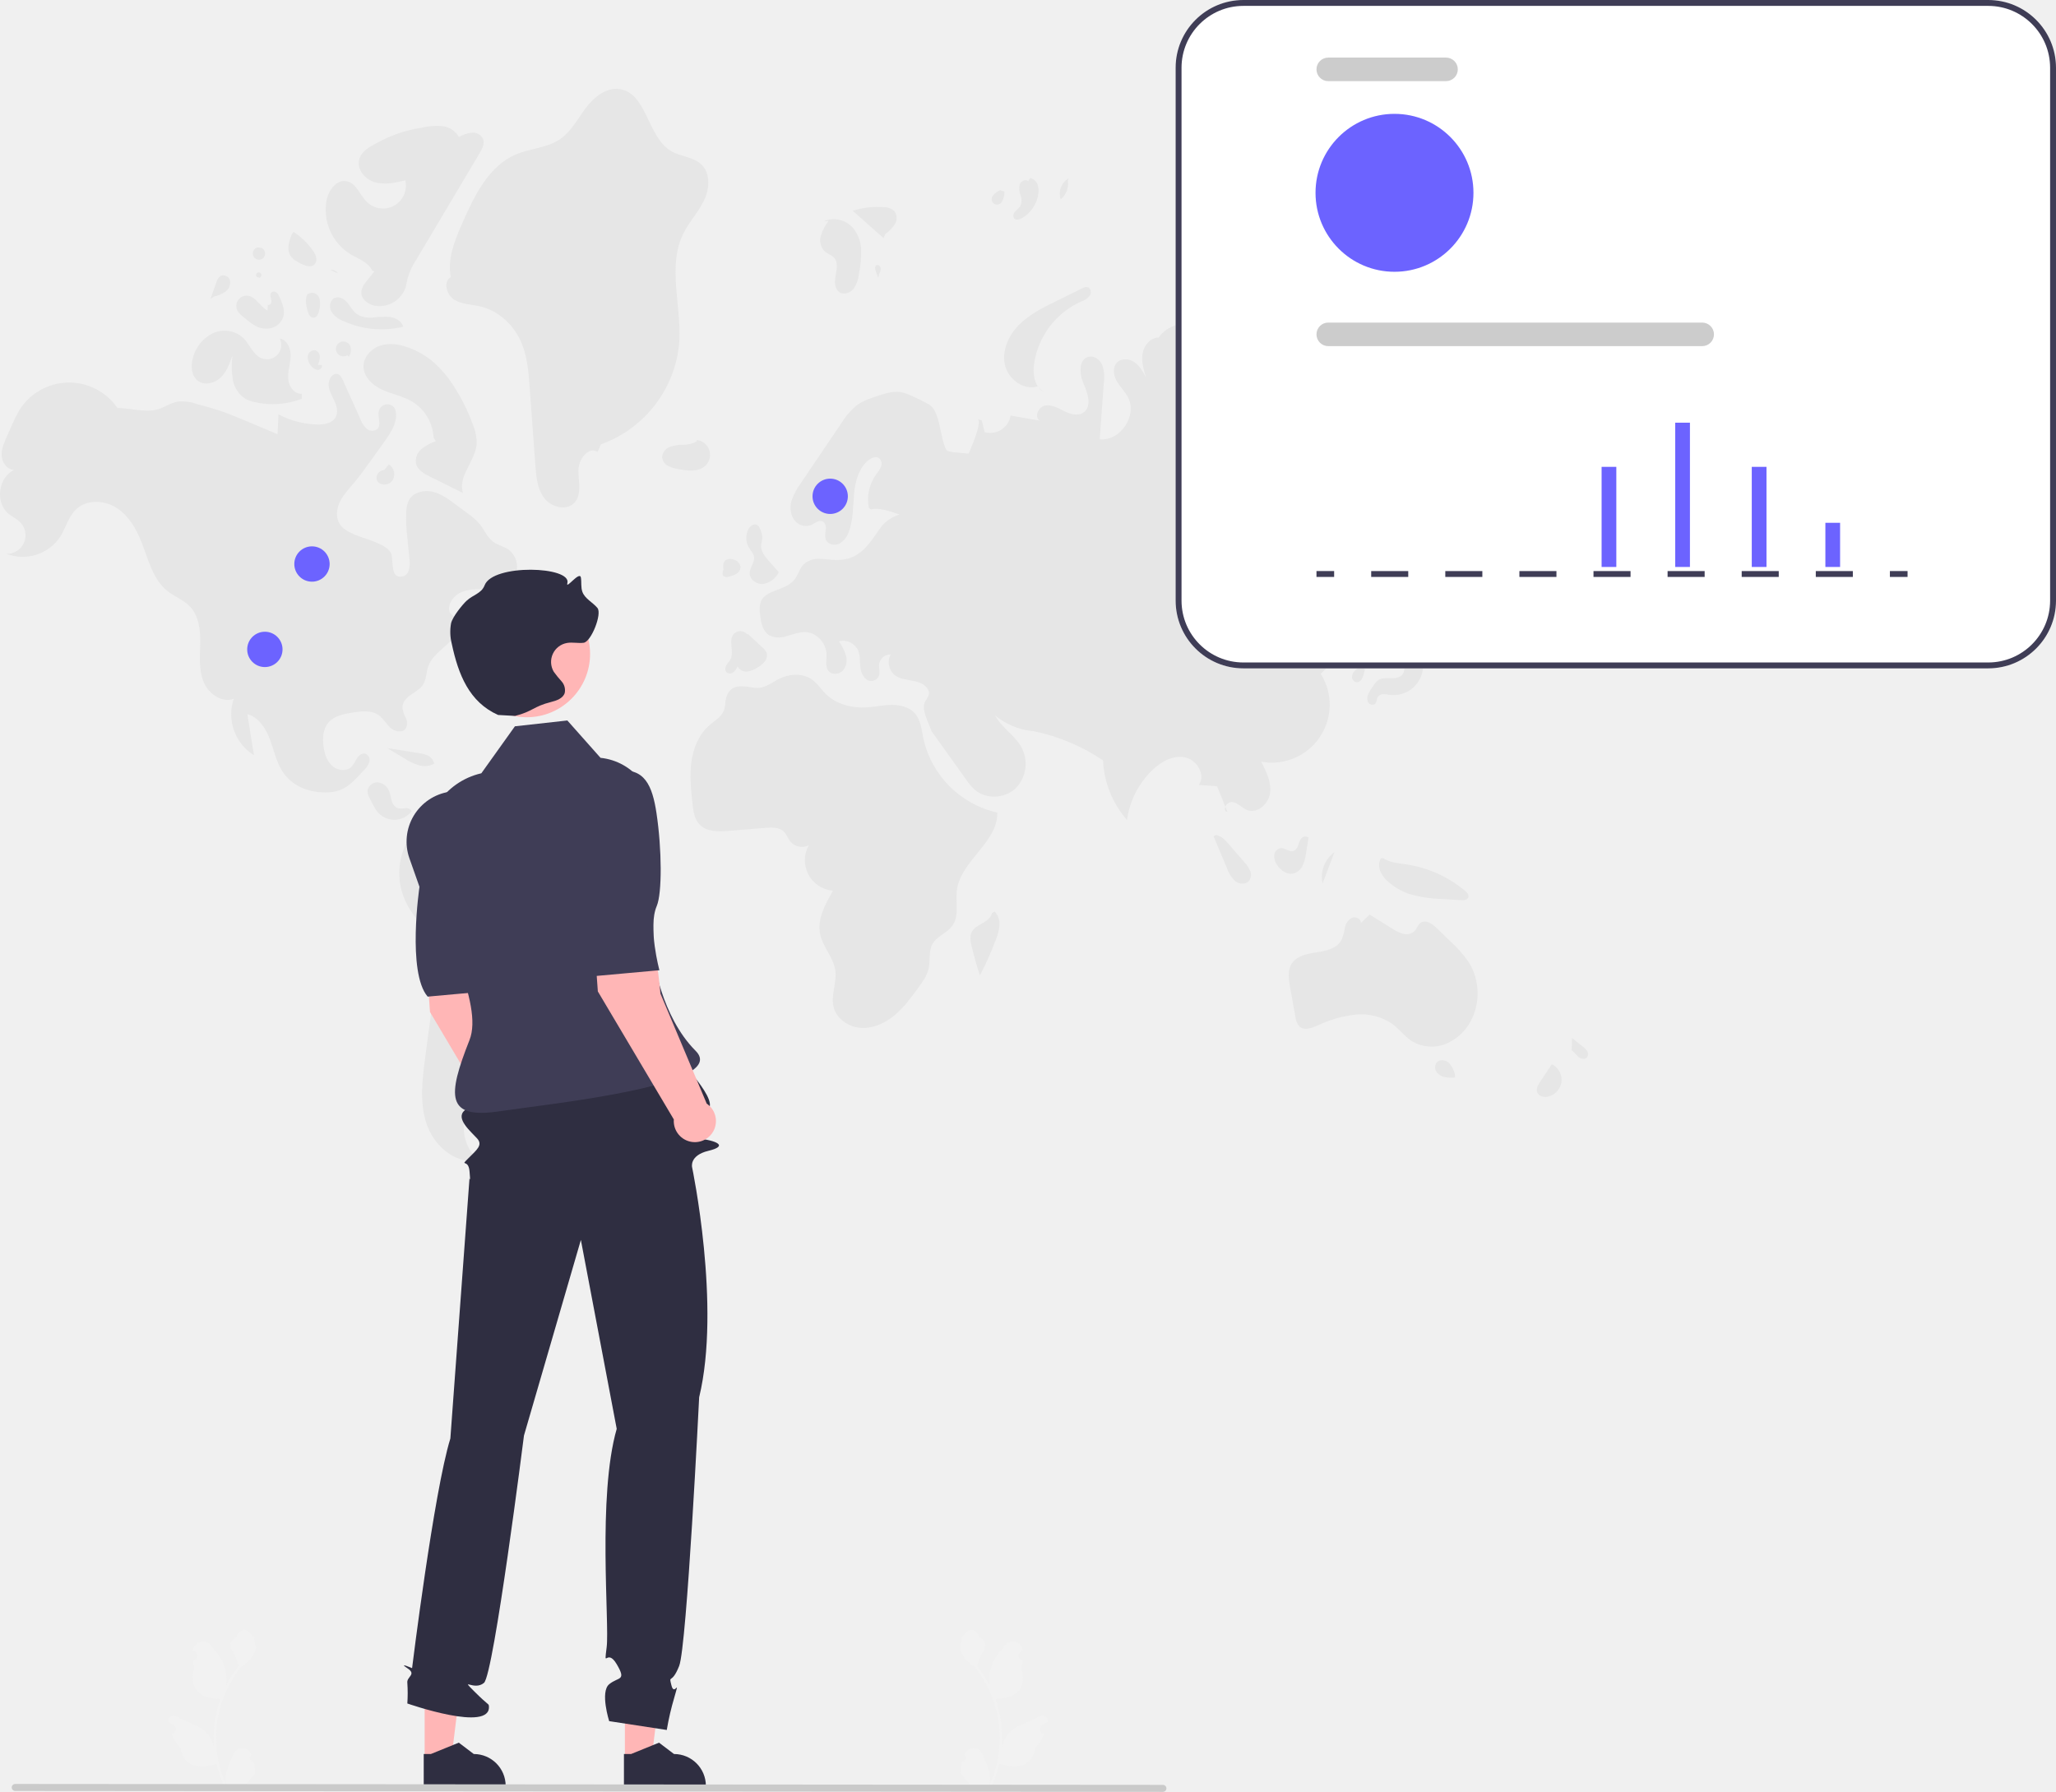
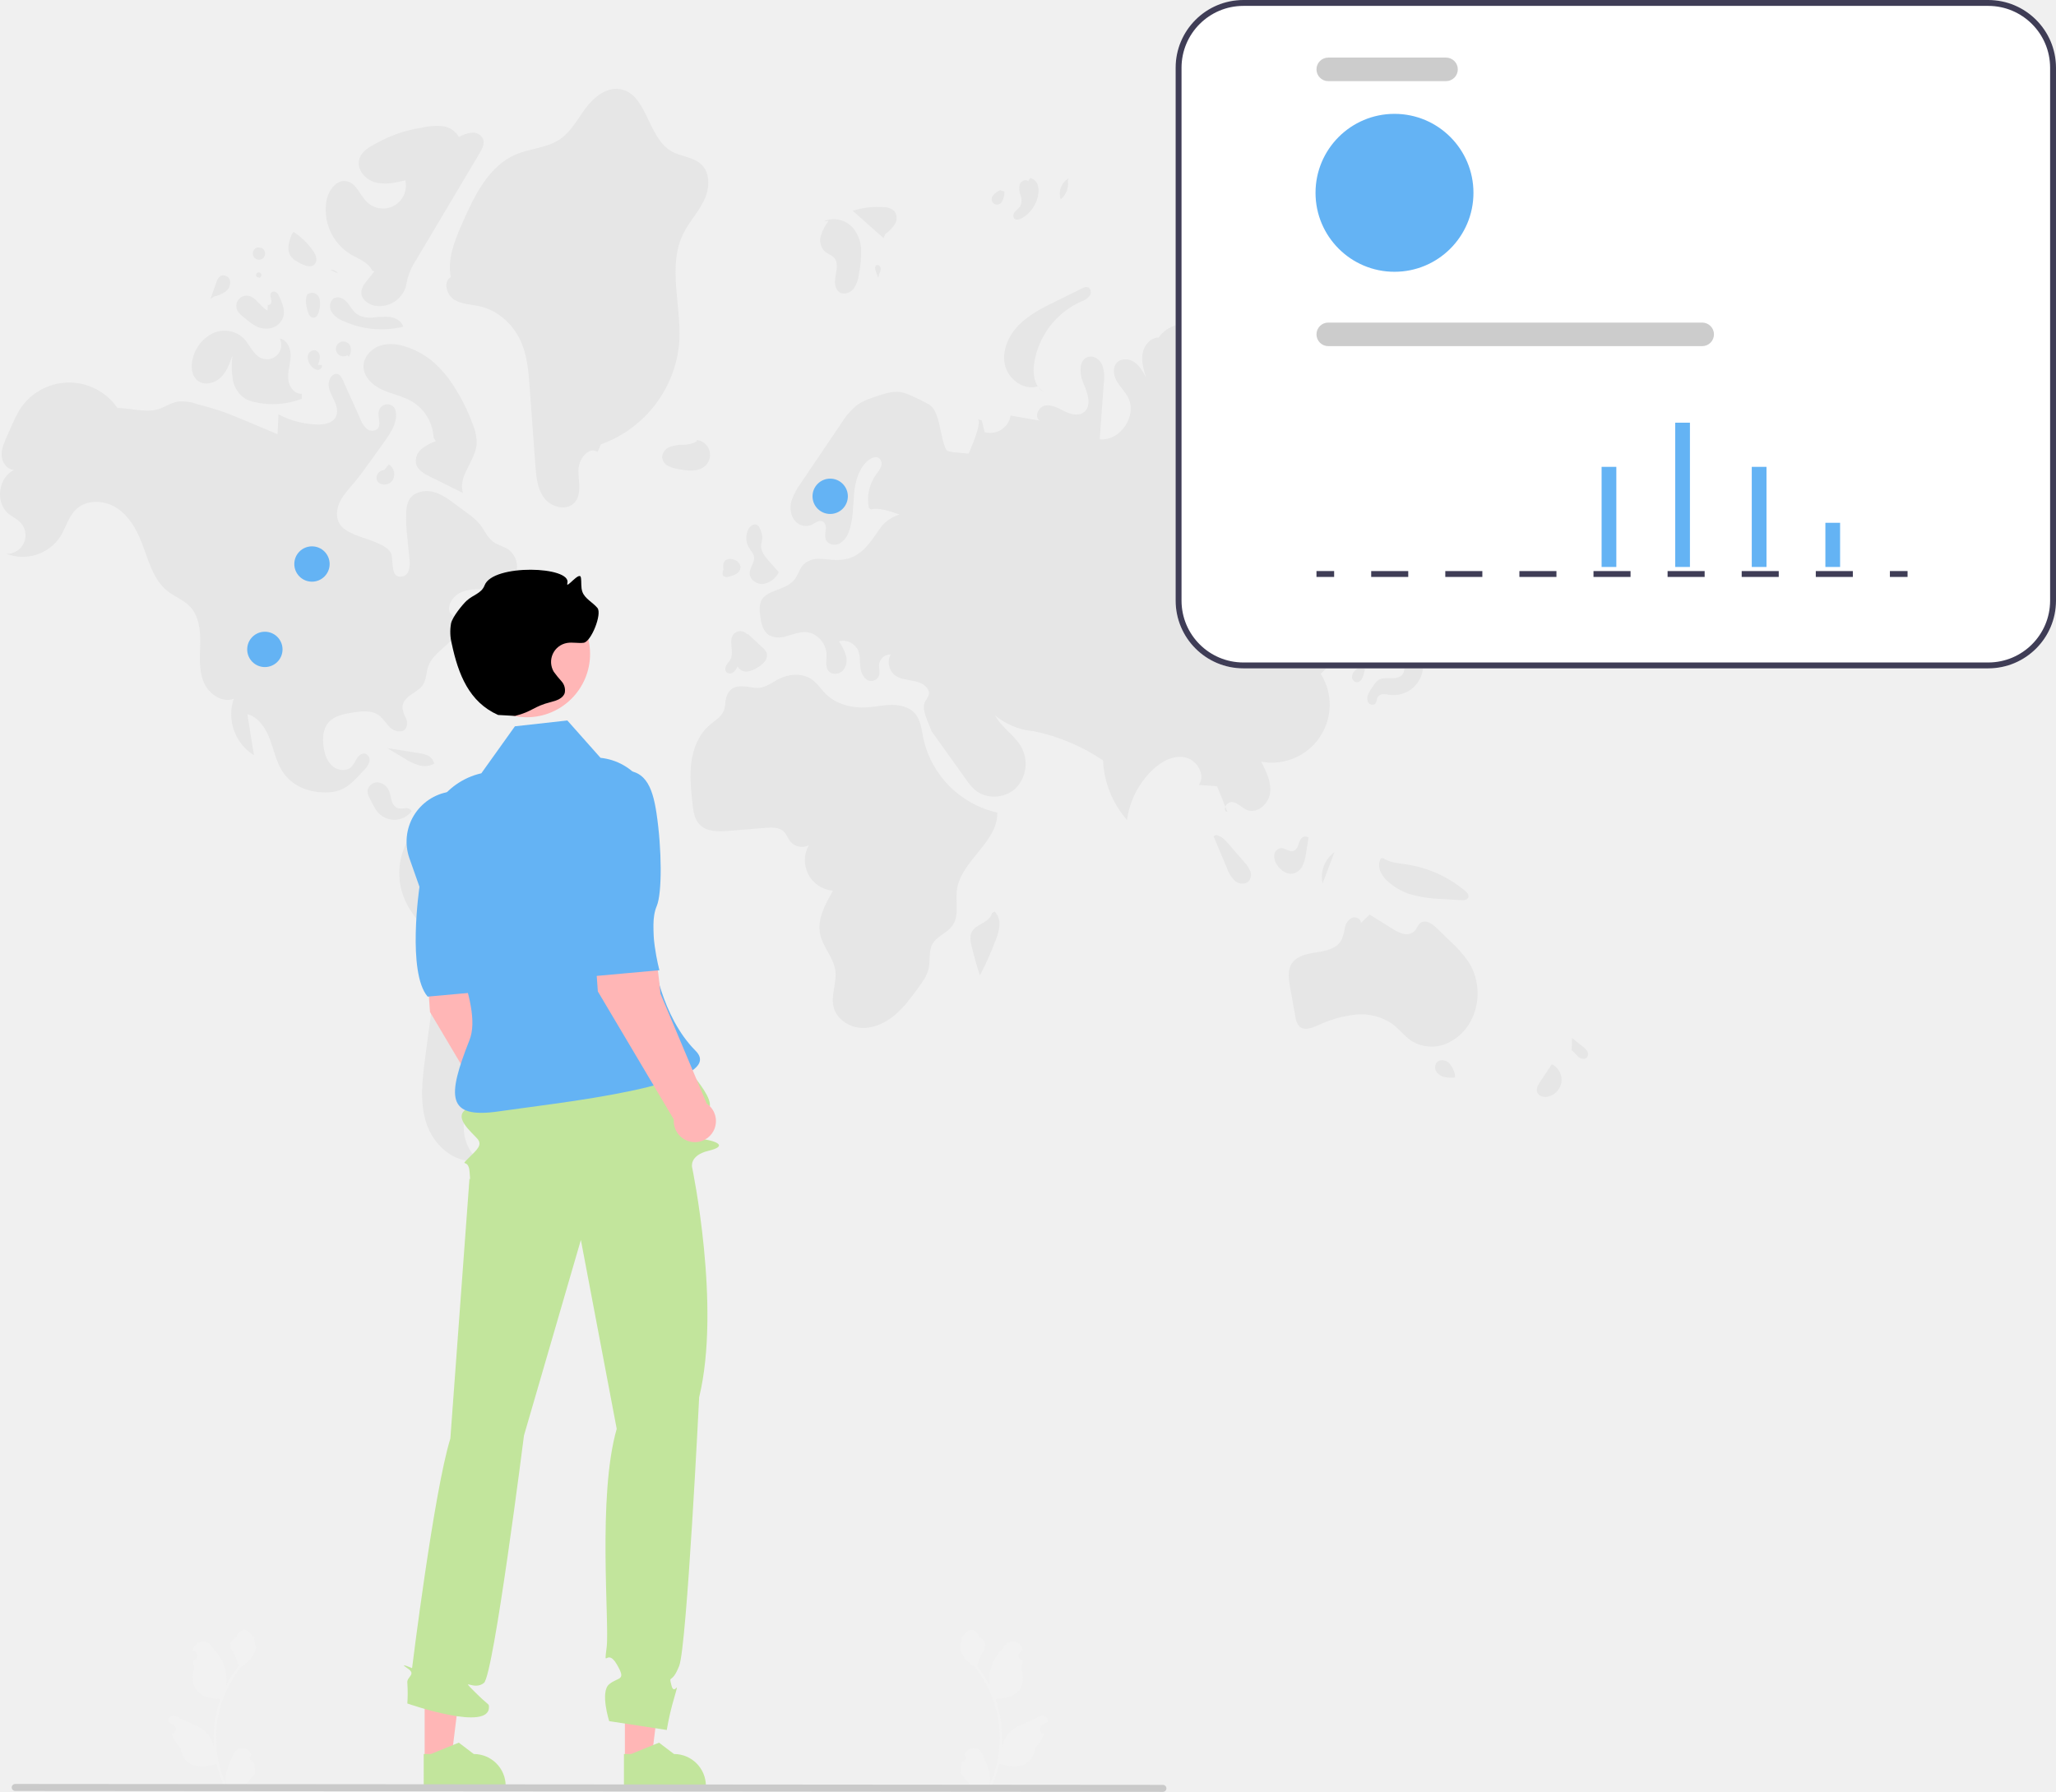
<svg xmlns="http://www.w3.org/2000/svg" data-name="Layer 1" width="698.284" height="608.579" viewBox="0 0 698.284 608.579">
  <path d="M577.647,743.986a1.216,1.216,0,0,0,.882-2.108l-.083-.331.033-.08a3.267,3.267,0,0,1,6.026.022c.986,2.374,2.24,4.751,2.549,7.261a9.664,9.664,0,0,1-.17,3.324,38.744,38.744,0,0,0,3.524-16.092,37.395,37.395,0,0,0-.232-4.172q-.192-1.703-.533-3.382a39.193,39.193,0,0,0-7.772-16.611,10.43,10.43,0,0,1-4.338-4.501,7.956,7.956,0,0,1-.724-2.174,9.819,9.819,0,0,0,.637-3.386c.294-.447.821-.669,1.142-1.104,1.599-2.167,3.801-1.789,4.951,1.156,2.456,1.24,2.48,3.295.973,5.273-.959,1.258-1.091,2.96-1.932,4.307.087.111.177.218.263.329a39.446,39.446,0,0,1,4.117,6.523,16.398,16.398,0,0,1,.979-7.617c.937-2.261,2.693-4.164,4.24-6.119a3.366,3.366,0,0,1,5.995,1.653l.009.086q-.345.194-.675.413a1.65,1.65,0,0,0,.665,3.003l.034.005a16.417,16.417,0,0,1-.433,2.455c1.984,7.673-2.3,10.468-8.416,10.594-.135.069-.267.138-.402.204a40.263,40.263,0,0,1,2.167,10.199,38.188,38.188,0,0,1-.028,6.166l.01-.073a10.091,10.091,0,0,1,3.445-5.827c2.651-2.178,6.396-2.98,9.256-4.73a1.894,1.894,0,0,1,2.9,1.842l-.012.076a11.083,11.083,0,0,0-1.243.599q-.345.194-.675.413a1.65,1.65,0,0,0,.665,3.003l.034.005.069.01a16.431,16.431,0,0,1-3.022,4.733c-1.241,6.699-6.569,7.334-12.27,5.383h-.003a40.25,40.25,0,0,1-2.704,7.893h-9.659c-.035-.107-.066-.218-.097-.325a10.975,10.975,0,0,0,2.673-.159c-.717-.879-1.433-1.766-2.15-2.645a.6.6,0,0,1-.045-.052c-.364-.45-.73-.897-1.094-1.347l-0-.001a16.075,16.075,0,0,1,.471-4.095Z" transform="translate(-250.8582 -145.7106)" fill="#f2f2f2" />
  <path d="M336.983,743.986a1.216,1.216,0,0,1-.882-2.108l.083-.331-.033-.08a3.267,3.267,0,0,0-6.026.022c-.986,2.374-2.24,4.751-2.549,7.261a9.664,9.664,0,0,0,.17,3.324,38.744,38.744,0,0,1-3.524-16.092,37.395,37.395,0,0,1,.232-4.172q.192-1.703.533-3.382a39.193,39.193,0,0,1,7.772-16.611,10.43,10.43,0,0,0,4.338-4.501,7.956,7.956,0,0,0,.724-2.174,9.819,9.819,0,0,1-.637-3.386c-.294-.447-.821-.669-1.142-1.104-1.599-2.167-3.801-1.789-4.951,1.156-2.456,1.24-2.48,3.295-.973,5.273.959,1.258,1.091,2.96,1.932,4.307-.087.111-.177.218-.263.329a39.446,39.446,0,0,0-4.117,6.523,16.398,16.398,0,0,0-.979-7.617c-.937-2.261-2.693-4.164-4.24-6.119a3.366,3.366,0,0,0-5.995,1.653l-.009.086q.345.194.675.413a1.65,1.65,0,0,1-.665,3.003l-.034.005a16.417,16.417,0,0,0,.433,2.455c-1.984,7.673,2.3,10.468,8.416,10.594.135.069.267.138.402.204a40.262,40.262,0,0,0-2.167,10.199,38.187,38.187,0,0,0,.028,6.166l-.01-.073a10.091,10.091,0,0,0-3.445-5.827c-2.651-2.178-6.396-2.98-9.256-4.73a1.894,1.894,0,0,0-2.9,1.842l.012.076a11.084,11.084,0,0,1,1.243.599q.345.194.675.413a1.65,1.65,0,0,1-.665,3.003l-.034.005-.069.01a16.431,16.431,0,0,0,3.022,4.733c1.241,6.699,6.569,7.334,12.27,5.383h.003a40.251,40.251,0,0,0,2.704,7.893h9.659c.035-.107.066-.218.097-.325a10.975,10.975,0,0,1-2.673-.159c.717-.879,1.433-1.766,2.15-2.645a.599.599,0,0,0,.045-.052c.364-.45.73-.897,1.094-1.347l0-.001a16.075,16.075,0,0,0-.471-4.095Z" transform="translate(-250.8582 -145.7106)" fill="#f2f2f2" />
  <path d="M482.965,224.978c1.954-3.935,5.078-7.201,6.988-11.157,1.911-3.956,2.282-9.251-.901-12.278-2.703-2.571-6.936-2.607-10.168-4.469-8.234-4.744-8.225-19.814-17.638-21.116-4.578-.633-8.719,2.8-11.486,6.501-2.767,3.701-4.971,8.02-8.808,10.596-4.344,2.915-9.959,3.042-14.783,5.067-9.248,3.882-14.096,13.864-18.15,23.038-2.612,5.91-5.283,12.284-4.071,18.631-2.634,1.639-1.46,6.047,1.169,7.693s5.931,1.61,8.95,2.323c6.345,1.499,11.54,6.55,14.003,12.586,1.92,4.705,2.312,9.871,2.683,14.939q.964,13.191,1.928,26.382c.286,3.912.661,8.07,3.042,11.188,2.381,3.117,7.538,4.424,10.215,1.556,2.558-2.74,1.406-7.079,1.354-10.827-.052-3.749,3.337-8.416,6.532-6.455l1.127-2.557a40.333,40.333,0,0,0,26.603-34.682C482.369,249.491,477.417,236.147,482.965,224.978Z" transform="translate(-250.8582 -145.7106)" fill="#e6e6e6" />
  <path d="M490.422,303.89a5.079,5.079,0,0,0-2.914-8.743l.012.422a8.733,8.733,0,0,1-4.531,1.191,13.72,13.72,0,0,0-4.662.738,3.929,3.929,0,0,0-2.585,3.615,3.816,3.816,0,0,0,2.057,2.865,11.271,11.271,0,0,0,3.499,1.063C484.434,305.631,488.102,306.077,490.422,303.89Z" transform="translate(-250.8582 -145.7106)" fill="#e6e6e6" />
  <path d="M551.539,225.186a11.54,11.54,0,0,0,3.273-3.39,3.936,3.936,0,0,0-.255-4.44,5.273,5.273,0,0,0-3.568-1.289,27.757,27.757,0,0,0-10.515,1.24q5.226,4.63,10.452,9.26Z" transform="translate(-250.8582 -145.7106)" fill="#e6e6e6" />
  <path d="M534.116,233.214c1.408,1.554.959,3.965.561,6.024-.399,2.059-.449,4.632,1.322,5.755,1.535.974,3.69.179,4.812-1.25a11.079,11.079,0,0,0,1.78-5.092,35.583,35.583,0,0,0,.743-8.037,12.392,12.392,0,0,0-2.729-7.46,8.784,8.784,0,0,0-9.957-2.326l1.619-.08a15.802,15.802,0,0,0-2.633,5.053,5.367,5.367,0,0,0,1.331,5.284C531.924,231.921,533.262,232.271,534.116,233.214Z" transform="translate(-250.8582 -145.7106)" fill="#e6e6e6" />
  <path d="M613.536,207.146l.287-.886a6.067,6.067,0,0,0-2.729,7.134A6.63,6.63,0,0,0,613.536,207.146Z" transform="translate(-250.8582 -145.7106)" fill="#e6e6e6" />
  <path d="M597.891,219.832a11.274,11.274,0,0,0,5.634-8.433,6.202,6.202,0,0,0-.365-3.221,3.328,3.328,0,0,0-2.424-2.002l-.656,1.032c-.94-.809-2.519.023-2.914,1.199a6.419,6.419,0,0,0,.305,3.65,4.811,4.811,0,0,1-.057,3.621,13.021,13.021,0,0,1-1.774,1.864,1.857,1.857,0,0,0-.339,2.335C595.918,220.582,597.072,220.286,597.891,219.832Z" transform="translate(-250.8582 -145.7106)" fill="#e6e6e6" />
  <path d="M591.221,214.068a6.136,6.136,0,0,0,.763-3.311l-1.434-.45a6.122,6.122,0,0,0-2.368,1.713,1.866,1.866,0,1,0,3.039,2.047Z" transform="translate(-250.8582 -145.7106)" fill="#e6e6e6" />
  <path d="M661.286,206.814c.13.109.258.22.388.33.114-.024.223-.067.339-.081Z" transform="translate(-250.8582 -145.7106)" fill="#e6e6e6" />
  <path d="M658.989,219.395q1.974-1.597,3.948-3.194a6.584,6.584,0,0,0,1.755-1.844,4.46,4.46,0,0,0-.318-4.295,11.812,11.812,0,0,0-2.699-2.918,4.881,4.881,0,0,0-3.725,5.304c.238,1.51,1.186,3.124.412,4.442-.301.513-.82.862-1.167,1.346-.347.483-.46,1.253.017,1.608C657.742,220.237,658.475,219.81,658.989,219.395Z" transform="translate(-250.8582 -145.7106)" fill="#e6e6e6" />
  <path d="M661.868,225.912a3.418,3.418,0,0,0,2.643-1.04,23.338,23.338,0,0,0,4.569-5.019q-4.442,1.407-8.884,2.814l.923,1.08C660.298,224.281,660.906,225.728,661.868,225.912Z" transform="translate(-250.8582 -145.7106)" fill="#e6e6e6" />
  <path d="M670.168,232.007a2.27,2.27,0,0,0,2.344,1.431,3.39,3.39,0,0,0,2.416-1.547,4.502,4.502,0,0,0-3.539-7.025l.818,1.249C672.414,228.248,669.516,229.967,670.168,232.007Z" transform="translate(-250.8582 -145.7106)" fill="#e6e6e6" />
  <path d="M727.68,255.36a4.618,4.618,0,0,0,5.542-.013,4.943,4.943,0,0,0,.295-7.243l-1.512.844a3.851,3.851,0,0,0-5.244,1.042A4.198,4.198,0,0,0,727.68,255.36Z" transform="translate(-250.8582 -145.7106)" fill="#e6e6e6" />
  <path d="M745.268,257.351a4.48,4.48,0,0,0,3.073-3.122l-2.94-.386a6.51,6.51,0,0,0-2.779-1.214,2.232,2.232,0,0,0-2.421,1.427,2.415,2.415,0,0,0,.824,2.208A4.48,4.48,0,0,0,745.268,257.351Z" transform="translate(-250.8582 -145.7106)" fill="#e6e6e6" />
  <path d="M733.126,263.229a2.534,2.534,0,0,0,1.694,2.124,2.746,2.746,0,0,0,3.049-.472,1.683,1.683,0,0,0-.611-2.669l-2.205-.401C734.201,261.37,733.112,262.27,733.126,263.229Z" transform="translate(-250.8582 -145.7106)" fill="#e6e6e6" />
  <path d="M605.183,278.734l-1.707-1.558A5.587,5.587,0,0,0,605.183,278.734Z" transform="translate(-250.8582 -145.7106)" fill="#e6e6e6" />
  <path d="M592.147,269.557c1.051,4.879,6.306,8.854,11.077,7.388l.252.23c-1.519-2.079-1.776-5.155-1.422-7.83A27.574,27.574,0,0,1,617.96,248.153a6.563,6.563,0,0,0,2.985-1.945c.68-.994.426-2.699-.745-2.98a2.789,2.789,0,0,0-1.819.421l-8.866,4.364c-4.478,2.204-9.046,4.471-12.563,8.012S591.097,264.678,592.147,269.557Z" transform="translate(-250.8582 -145.7106)" fill="#e6e6e6" />
  <path d="M449.026,437.34a108.871,108.871,0,0,0-26.881-14.048c-5.883-2.092-12.205-3.687-18.335-2.5a21.824,21.824,0,0,0-15.44,12.325,22.857,22.857,0,0,0,.747,19.812c2.827,5.297,7.722,9.516,9.358,15.293,1.103,3.895.581,8.041.05,12.054q-1.628,12.301-3.256,24.601c-.988,7.466-1.951,15.236.413,22.386,2.364,7.151,9.109,13.454,16.602,12.694l1.485-.112c-4.956-3.37-6.346-10.348-4.87-16.157,1.476-5.809,5.221-10.736,8.879-15.485q16.279-21.139,32.558-42.277c4.391-5.702,9.035-12.749,6.694-19.554C455.699,442.505,452.352,439.722,449.026,437.34Z" transform="translate(-250.8582 -145.7106)" fill="#e6e6e6" />
  <path d="M375.065,401.715c-1.099-.373-2.26.455-2.906,1.419a19.481,19.481,0,0,1-1.834,2.948c-1.691,1.743-4.772,1.396-6.595-.207-1.823-1.603-2.613-4.083-2.967-6.485-.425-2.882-.241-6.097,1.661-8.304,1.958-2.271,5.177-2.881,8.138-3.353,3.059-.487,6.487-.894,8.993.927,1.579,1.147,2.499,2.997,3.961,4.289,1.462,1.292,4.064,1.781,5.164.17a3.965,3.965,0,0,0-.053-3.673,8.99,8.99,0,0,1-1.092-3.637c.074-1.771,1.496-3.179,2.951-4.191s3.099-1.886,4.053-3.379c1.174-1.837,1.05-4.204,1.778-6.259,1.763-4.974,8.055-7.187,9.888-12.136a4.679,4.679,0,0,0,.14-3.281c-.767-1.971-2.841-1.584-2.968-3.994-.122-2.305,1.801-4.565,3.754-5.527,2.693-1.327,5.833-1.219,8.834-1.3,3.001-.081,6.235-.48,8.437-2.52a7.272,7.272,0,0,0-.773-10.818c-1.641-1.133-3.716-1.528-5.313-2.723-1.989-1.489-2.931-3.968-4.48-5.91a22.731,22.731,0,0,0-4.387-3.885q-1.994-1.48-3.988-2.959c-2.403-1.783-4.904-3.612-7.828-4.247-2.924-.635-6.407.264-7.871,2.873a8.878,8.878,0,0,0-.924,3.737,53.812,53.812,0,0,0,.381,9.154q.362,3.664.724,7.329c.216,2.19-.016,5.077-2.142,5.646-4.716,1.261-3.125-5.712-4.171-7.849-1.601-3.27-8.957-4.84-12.102-6.203-1.964-.851-4.037-1.791-5.223-3.573-1.476-2.218-1.173-5.236-.016-7.636,1.157-2.399,3.043-4.352,4.756-6.393,1.746-2.08,3.337-4.285,4.925-6.487q2.763-3.832,5.527-7.664c2.363-3.276,4.847-7.275,3.504-11.085a2.982,2.982,0,0,0-5.457.658c-.588,2.057.981,4.683-.52,6.207a2.814,2.814,0,0,1-3.611-.068,8.203,8.203,0,0,1-2.158-3.264c-1.819-4.042-3.591-8.108-5.458-12.128-.59-1.271-1.206-3.446-2.995-3.232-1.553.186-2.391,2.449-2.337,3.762.078,1.911,1.135,3.619,1.942,5.353s1.372,3.817.486,5.512c-1.123,2.146-3.965,2.628-6.386,2.557a29.944,29.944,0,0,1-13.072-3.449q-.158,3.364-.316,6.729-4.82-2.017-9.64-4.035-.936-.392-1.872-.784c-2.711-1.135-5.425-2.27-8.215-3.191-1.584-.523-3.19-.976-4.796-1.428q-1.464-.413-2.928-.825a15.363,15.363,0,0,0-6.009-.857c-2.143.269-4.055,1.42-6.037,2.281-4.422,1.92-10.142-.012-14.881-.046a19.896,19.896,0,0,0-33.427.926,39.813,39.813,0,0,0-2.222,4.467q-.965,2.162-1.929,4.323c-.943,2.114-1.907,4.341-1.722,6.648s1.954,4.665,4.269,4.644c-5.458,2.471-6.594,11.118-1.959,14.915,1.283,1.051,2.857,1.739,4.012,2.93a6.292,6.292,0,0,1-4.727,10.668,15.323,15.323,0,0,0,18.214-5.705c1.982-3.103,2.843-6.979,5.539-9.486,3.57-3.32,9.467-3.063,13.585-.452s6.722,7.056,8.514,11.591c2.348,5.942,3.851,12.732,8.853,16.707,2.419,1.922,5.482,3.003,7.62,5.233,3.044,3.176,3.571,7.969,3.503,12.368-.069,4.399-.542,8.963,1.06,13.06s6.196,7.467,10.316,5.923a16.408,16.408,0,0,0,6.869,19.165q-1.126-6.982-2.251-13.965c3.741,1.053,6.165,4.681,7.565,8.306,1.4,3.625,2.14,7.545,4.17,10.859,3.196,5.218,8.983,7.467,14.871,7.447,6.36-.021,8.775-3.054,12.966-7.52a6.84,6.84,0,0,0,1.86-2.792A2.349,2.349,0,0,0,375.065,401.715Z" transform="translate(-250.8582 -145.7106)" fill="#e6e6e6" />
  <path d="M393.074,401.483q-5.332-.838-10.665-1.676,2.795,1.681,5.591,3.361a20.221,20.221,0,0,0,5.021,2.419,6.82,6.82,0,0,0,5.402-.569l-.455-.87C397.25,402.336,394.999,401.786,393.074,401.483Z" transform="translate(-250.8582 -145.7106)" fill="#e6e6e6" />
  <path d="M390.658,421.243l.025-.062a2.087,2.087,0,0,0-2.12-.983,7.749,7.749,0,0,1-2.479.04,3.517,3.517,0,0,1-2.132-2.423c-.353-1.063-.458-2.2-.86-3.246a4.764,4.764,0,0,0-3.85-3.14,3.327,3.327,0,0,0-3.579,3.004,5.557,5.557,0,0,0,.83,2.524q.575,1.106,1.15,2.213a14.874,14.874,0,0,0,1.112,1.903,7.432,7.432,0,0,0,11.902.17Z" transform="translate(-250.8582 -145.7106)" fill="#e6e6e6" />
  <path d="M369.897,232.068c2.707,1.596,6.097,2.696,7.383,5.563l.742.24q-1.214,1.509-2.428,3.017c-1,1.243-2.052,2.628-2.029,4.223.032,2.197,2.145,3.854,4.281,4.372a9.381,9.381,0,0,0,10.845-6.392c.254-.926.359-1.887.581-2.821a22.941,22.941,0,0,1,2.906-6.243q10.782-18.139,21.564-36.278c.895-1.506,1.818-3.308,1.145-4.925a3.869,3.869,0,0,0-3.82-2.05,11.348,11.348,0,0,0-4.349,1.463,7.406,7.406,0,0,0-5.793-3.714,21.871,21.871,0,0,0-7.11.619,43.774,43.774,0,0,0-14.917,5.124c-2.528,1.278-5.31,2.856-6.043,5.592-.902,3.366,2.005,6.796,5.353,7.763,3.347.967,6.921.155,10.309-.659a7.8,7.8,0,0,1-13.039,7.36c-2.429-2.365-3.618-6.47-6.952-7.08-3.324-.608-5.966,2.937-6.699,6.235A17.718,17.718,0,0,0,369.897,232.068Z" transform="translate(-250.8582 -145.7106)" fill="#e6e6e6" />
  <path d="M411.585,290.256a63.746,63.746,0,0,0-6.271-12.869,38.451,38.451,0,0,0-7.128-8.59,27.542,27.542,0,0,0-8.621-5.05c-3.065-1.108-6.477-1.656-9.576-.645-3.099,1.011-5.735,3.892-5.672,7.15.069,3.603,3.222,6.421,6.508,7.902s6.941,2.125,10.04,3.963a15.049,15.049,0,0,1,7.228,12.149l.781,1.291a15.604,15.604,0,0,0-4.87,2.652,5.297,5.297,0,0,0-1.85,4.977c.542,2.182,2.769,3.434,4.784,4.432q5.584,2.765,11.167,5.531c-1.895-5.652,4.31-10.911,4.653-16.862A15.589,15.589,0,0,0,411.585,290.256Z" transform="translate(-250.8582 -145.7106)" fill="#e6e6e6" />
  <path d="M317.988,274.997c2.258,1.754,5.73.933,7.798-1.04,2.069-1.974,3.076-4.782,4.016-7.482a28.886,28.886,0,0,0,.097,8.044,9.744,9.744,0,0,0,4.239,6.59,11.424,11.424,0,0,0,3.263,1.188,27.468,27.468,0,0,0,15.937-1.139l.046-1.738c-2.553.291-4.485-2.509-4.654-5.073-.169-2.564.762-5.079.844-7.647s-1.156-5.569-3.685-6.026a4.888,4.888,0,0,1-6.217,6.707c-2.927-1.19-3.99-4.756-6.252-6.962a9.487,9.487,0,0,0-10.41-1.464,12.911,12.911,0,0,0-6.692,8.51C315.631,270.103,315.834,273.325,317.988,274.997Z" transform="translate(-250.8582 -145.7106)" fill="#e6e6e6" />
  <path d="M387.677,256.697l.105-.17c-.63-1.82-2.584-2.888-4.492-3.159a29.187,29.187,0,0,0-5.763.19,8.356,8.356,0,0,1-5.526-1.217c-1.313-.981-2.061-2.526-3.11-3.785-1.05-1.259-2.748-2.294-4.273-1.692-1.651.652-2.091,2.965-1.29,4.549a8.042,8.042,0,0,0,4.045,3.302A31.202,31.202,0,0,0,387.677,256.697Z" transform="translate(-250.8582 -145.7106)" fill="#e6e6e6" />
  <path d="M365.985,262.153a2.535,2.535,0,0,0,2.824,4.205l.557.55c.741-1.326,1.046-3.103.099-4.291A2.631,2.631,0,0,0,365.985,262.153Z" transform="translate(-250.8582 -145.7106)" fill="#e6e6e6" />
  <path d="M359.469,266.911a2.347,2.347,0,0,0-1.464-2.215,2.247,2.247,0,0,0-2.609,1.931,4.484,4.484,0,0,0,1.174,3.374,3.094,3.094,0,0,0,2.148,1.35c.873.029,1.763-.884,1.409-1.682l-1.333-.026A6.881,6.881,0,0,0,359.469,266.911Z" transform="translate(-250.8582 -145.7106)" fill="#e6e6e6" />
  <path d="M333.41,253.264q.734.595,1.468,1.19a17.602,17.602,0,0,0,2.735,1.942,7.492,7.492,0,0,0,5.573.682,5.736,5.736,0,0,0,3.922-3.87c.585-2.205-.369-4.494-1.303-6.575a3.99,3.99,0,0,0-1.026-1.565,1.368,1.368,0,0,0-1.731-.068,1.712,1.712,0,0,0-.279,1.644,4.484,4.484,0,0,1,.27,1.714c-.093.576-.697,1.119-1.229.881l-.085,1.959c-2.541-1.286-3.885-4.708-6.713-5.045a3.49,3.49,0,0,0-3.485,5.122A7.011,7.011,0,0,0,333.41,253.264Z" transform="translate(-250.8582 -145.7106)" fill="#e6e6e6" />
  <path d="M327.358,244.807a3.87,3.87,0,0,0,1.65-3.687,2.379,2.379,0,0,0-3.23-1.724,3.831,3.831,0,0,0-1.439,2.209q-1.005,2.834-2.009,5.667l1.126-.819A11.384,11.384,0,0,0,327.358,244.807Z" transform="translate(-250.8582 -145.7106)" fill="#e6e6e6" />
  <path d="M340.401,233.214a2.215,2.215,0,0,0-.684-3.325l-1.407-.132a2.112,2.112,0,1,0,2.091,3.457Z" transform="translate(-250.8582 -145.7106)" fill="#e6e6e6" />
  <path d="M353.349,235.387c1.313.628,2.976,1.227,4.118.325a2.597,2.597,0,0,0,.795-2.475,6.294,6.294,0,0,0-1.161-2.446,23.5,23.5,0,0,0-6.535-6.31l-.635.825c-.887,2.303-1.743,4.992-.506,7.127C350.259,233.871,351.848,234.669,353.349,235.387Z" transform="translate(-250.8582 -145.7106)" fill="#e6e6e6" />
  <path d="M363.132,237.436l2.456,1.111A2.303,2.303,0,0,0,363.132,237.436Z" transform="translate(-250.8582 -145.7106)" fill="#e6e6e6" />
  <path d="M356.514,245.163l-1.16.382c-.987,1.622-.559,3.695-.1,5.537.29,1.164.916,2.597,2.115,2.544,1.167-.052,1.683-1.466,1.907-2.612a7.884,7.884,0,0,0,.11-3.82A2.707,2.707,0,0,0,356.514,245.163Z" transform="translate(-250.8582 -145.7106)" fill="#e6e6e6" />
  <path d="M338.008,239.706l.859.346a.924.924,0,1,0-.859-.346Z" transform="translate(-250.8582 -145.7106)" fill="#e6e6e6" />
  <path d="M381.297,305.362a2.61,2.61,0,0,0-2.388,3.518c.843,1.816,3.747,1.824,5.038.293a3.952,3.952,0,0,0-1.019-5.722Z" transform="translate(-250.8582 -145.7106)" fill="#e6e6e6" />
  <path d="M423.122,348.373a2.613,2.613,0,0,0-1.832,3.269l2.411.167q1.225-.615,2.449-1.229A2.613,2.613,0,0,0,423.122,348.373Z" transform="translate(-250.8582 -145.7106)" fill="#e6e6e6" />
  <path d="M413.323,351.356a4.983,4.983,0,0,0-2.089,4.361,3.986,3.986,0,0,0,3.119,3.524,3.332,3.332,0,0,0,3.765-2.554c.408-2.494-2.272-4.32-3.235-6.656Z" transform="translate(-250.8582 -145.7106)" fill="#e6e6e6" />
  <path d="M506.959,334.887c.255,1.872-1.432,3.512-1.495,5.4-.074,2.24,2.364,3.983,4.595,3.763a7.266,7.266,0,0,0,5.22-3.834l.048-.21q-1.63-1.842-3.26-3.684c-1.334-1.508-2.749-3.225-2.697-5.238.026-.992.417-1.954.395-2.946a7.139,7.139,0,0,0-.472-2.082c-.294-.878-.695-1.867-1.572-2.164-1.098-.371-2.206.602-2.731,1.636a6.472,6.472,0,0,0,.191,6.095C505.816,332.7,506.79,333.648,506.959,334.887Z" transform="translate(-250.8582 -145.7106)" fill="#e6e6e6" />
  <path d="M496.712,341.473a1.872,1.872,0,0,0,1.561.1,8.17,8.17,0,0,0,2.747-.998,2.774,2.774,0,0,0,1.344-2.453,3.209,3.209,0,0,0-2.614-2.427,2.811,2.811,0,0,0-2.615.399c-.81.759-.713,2.048-.554,3.147l-.171.286C496.258,340.206,496.16,341.05,496.712,341.473Z" transform="translate(-250.8582 -145.7106)" fill="#e6e6e6" />
  <path d="M667.738,421.476q-.353-.877-.705-1.753C666.711,420.516,666.83,421.328,667.738,421.476Z" transform="translate(-250.8582 -145.7106)" fill="#e6e6e6" />
  <path d="M808.815,298.549c-3.016-3.272-4.863-5.159-6.767-9.214a14.931,14.931,0,0,0-11.297-8.484c-6.257-1.031-12.65.601-18.983.274-10.143-.524-19.29-5.964-29.004-8.932a121.366,121.366,0,0,0-16.575-3.419q-4.838-.765-9.677-1.53c-10.573-1.672-21.214-3.349-31.916-3.127-3.086.064-7.385-.864-7.138-3.94.307-3.821,7.182-3.32,8.505-6.918.818-2.226-1.14-4.563-3.287-5.57-2.147-1.007-4.626-1.309-6.575-2.661-1.949-1.351-3.017-4.484-1.226-6.038q-7.447,3.818-14.894,7.635c-4.128,2.116-8.739,4.869-9.469,9.45a10.95,10.95,0,0,0-6.148,4.271c-2.793.015-4.987,2.696-5.448,5.45-.461,2.754.377,5.542,1.204,8.209-1.013-1.94-2.089-3.955-3.874-5.221-1.786-1.266-4.503-1.507-6.026.066-1.562,1.614-1.197,4.322-.092,6.277,1.105,1.955,2.802,3.534,3.845,5.523,3.257,6.213-2.644,14.961-9.625,14.269q.702-9.624,1.405-19.248a12.881,12.881,0,0,0-.485-5.887c-.761-1.837-2.711-3.345-4.652-2.911-3.489.78-3.191,5.891-1.739,9.158,1.451,3.267,2.898,7.811-.065,9.812-1.913,1.292-4.507.494-6.573-.537-2.066-1.031-4.275-2.302-6.533-1.821-2.258.482-3.678,3.933-1.683,5.095q-4.962-.862-9.925-1.725a7.06,7.06,0,0,1-8.834,5.636q-.487-2.019-.974-4.038-.726-.202-1.452-.404c1.52.423-.858,6.832-2.989,11.727-2.865-.336-7.053-.401-7.531-1.222-2.288-3.932-2.016-13.298-5.992-15.51q-2.99-1.664-6.133-3.033a14.385,14.385,0,0,0-3.46-1.136c-2.441-.385-4.903.372-7.258,1.121-2.783.884-5.632,1.801-7.936,3.595a24.828,24.828,0,0,0-4.999,5.945q-6.826,10.102-13.652,20.204a21.651,21.651,0,0,0-3.162,5.925,7.742,7.742,0,0,0,.72,6.413,4.963,4.963,0,0,0,5.812,1.986c1.319-.571,2.64-1.865,3.947-1.267.99.453,1.237,1.754,1.133,2.837a7.578,7.578,0,0,0-.058,3.233c.595,1.687,2.884,2.273,4.517,1.544a6.982,6.982,0,0,0,3.318-4.04c1.573-4.035,1.413-8.499,1.805-12.812.392-4.313,1.571-8.926,4.971-11.608,1.018-.803,2.513-1.381,3.561-.618a2.546,2.546,0,0,1,.626,2.89,11.319,11.319,0,0,1-1.697,2.666,14.613,14.613,0,0,0-2.404,11.406l.695.43c2.651-.688,6.2.544,9.72,1.724a12.651,12.651,0,0,0-6.428,4.422c-4.069,5.709-7.014,11.111-15.063,11.043-1.909-.016-3.803-.394-5.712-.398a7.467,7.467,0,0,0-5.297,1.764c-1.448,1.417-1.895,3.576-3.134,5.179-1.628,2.108-4.35,2.966-6.836,3.923-1.817.7-3.732,1.644-4.567,3.402a8.429,8.429,0,0,0-.35,4.506c.28,2.663.775,5.692,3.035,7.13a7.188,7.188,0,0,0,5.532.468c2.35-.572,4.649-1.648,7.062-1.488,3.79.253,6.91,3.89,6.949,7.688.019,1.922-.541,4.127.733,5.567,1.197,1.353,3.572,1.112,4.812-.202a5.545,5.545,0,0,0,1.045-5.09,16.373,16.373,0,0,0-2.398-4.831,5.637,5.637,0,0,1,6.487,2.999c.842,1.87.57,4.028.838,6.061.269,2.033,1.506,4.293,3.554,4.41a2.868,2.868,0,0,0,2.885-2.264,20.619,20.619,0,0,0-.168-3.087,3.954,3.954,0,0,1,3.994-3.68,5.636,5.636,0,0,0,1.381,7.038c1.558,1.206,3.618,1.475,5.559,1.812s4.011.87,5.264,2.39c2.087,2.533-.467,3.673-.864,5.818-.488,2.633,1.712,6.522,2.556,9.041q5.824,8.147,11.647,16.294a19.713,19.713,0,0,0,3.045,3.609c3.832,3.292,10.151,2.967,13.826-.499a11.853,11.853,0,0,0,2.013-13.939c-2.271-4.134-6.772-6.695-8.994-10.856a23.724,23.724,0,0,0,13.023,5.356A65.666,65.666,0,0,1,625.482,403.96a32.993,32.993,0,0,0,8.136,20.251,29.161,29.161,0,0,1,8.461-16.803c2.991-2.917,7.078-5.269,11.181-4.484,4.104.784,7.217,6.017,4.735,9.378q3.119.232,6.239.464,1.399,3.478,2.798,6.957a2.409,2.409,0,0,1,2.35-1.631c1.947.294,3.312,2.105,5.164,2.774,3.491,1.261,7.223-2.232,7.674-5.916.452-3.684-1.301-7.241-3.004-10.539a19.671,19.671,0,0,0,20.213-29.846,50.091,50.091,0,0,1,14.071-10.36c4.869-2.405,10.195-4.056,14.45-7.431,4.255-3.374,7.239-9.233,5.193-14.263-1.446-3.553-5.072-5.965-6.158-9.645-1.571-5.327,3.202-10.836,8.593-12.167,5.392-1.331,11.022.305,16.333,1.928-.816-5.465,5.518-10.588,10.692-8.648q3.25-1.316,6.5-2.632c-2.512,5.538-7.954,9.061-11.956,13.639-4.002,4.578-6.386,12.033-2.205,16.449q8.988-8.147,17.977-16.293,9.402-8.522,18.804-17.043-.449-1.319-.898-2.638C796.756,303.209,803.143,301.346,808.815,298.549Z" transform="translate(-250.8582 -145.7106)" fill="#e6e6e6" />
  <path d="M497.572,371.645a2.063,2.063,0,0,0,.012,2.372,1.816,1.816,0,0,0,2.313.031,5.295,5.295,0,0,0,1.466-2.029,3.301,3.301,0,0,0,3.357,1.758,8.255,8.255,0,0,0,3.703-1.544,8.118,8.118,0,0,0,2.249-1.951,3.212,3.212,0,0,0,.565-2.827,4.871,4.871,0,0,0-1.461-1.886q-2.378-2.197-4.757-4.394l-.537-.161a3.03,3.03,0,0,0-4.372-.047c-.985,1.102-.989,2.749-.839,4.219s.385,3.037-.27,4.362C498.626,370.307,497.99,370.908,497.572,371.645Z" transform="translate(-250.8582 -145.7106)" fill="#e6e6e6" />
  <path d="M589.567,421.676a33.063,33.063,0,0,1-25.125-25.254c-.584-2.911-.849-6.092-2.786-8.342-1.875-2.179-4.938-2.965-7.812-2.965-2.874 0-5.708.662-8.577.841-5.016.313-10.331-1.012-13.917-4.532-1.699-1.667-2.984-3.784-4.968-5.099-2.666-1.767-6.201-1.766-9.239-.764-3.384,1.115-6.092,4.167-9.792,3.747-3.848-.437-8.307-1.797-9.816,3.27-.434,1.459-.286,3.059-.836,4.478-.848,2.187-3.098,3.42-4.878,4.948-3.586,3.078-5.491,7.753-6.134,12.435-.642,4.682-.145,9.436.352,14.135.268,2.535.621,5.262,2.362,7.124,2.427,2.595,6.499,2.494,10.04,2.202q6.17-.509,12.341-1.019c2.218-.183,4.744-.261,6.323,1.307.946.94,1.346,2.299,2.178,3.341a5.129,5.129,0,0,0,6.258,1.262,10.388,10.388,0,0,0,7.837,15.391l.317.2c-2.634,4.51-5.366,9.574-4.274,14.681.936,4.379,4.563,7.89,5.156,12.328.544,4.072-1.581,8.237-.641,12.236.952,4.05,5.042,6.874,9.192,7.175s8.227-1.539,11.441-4.181,5.7-6.044,8.149-9.408c1.512-2.077,3.063-4.238,3.582-6.754.552-2.677-.088-5.644,1.214-8.048,1.501-2.772,5.065-3.811,6.864-6.4,2.329-3.352.957-7.918,1.472-11.968C577.123,438.02,589.857,431.774,589.567,421.676Z" transform="translate(-250.8582 -145.7106)" fill="#e6e6e6" />
  <path d="M587.728,455.89c-.348,1.565-1.814,2.595-3.21,3.383-1.396.788-2.932,1.582-3.643,3.019-.729,1.472-.396,3.225-.015,4.822q1.189,4.984,2.802,9.853a100.339,100.339,0,0,0,5.446-12.187,16.013,16.013,0,0,0,1.195-4.886,6.042,6.042,0,0,0-1.643-4.617Z" transform="translate(-250.8582 -145.7106)" fill="#e6e6e6" />
  <path d="M673.418,438.46q-2.625-3.03-5.249-6.06c-1.197-1.381-2.561-2.857-4.374-3.087l-.746.477q2.276,5.418,4.551,10.837a10.289,10.289,0,0,0,2.748,4.323c1.358,1.067,3.56,1.272,4.692-.032a3.48,3.48,0,0,0,.411-3.452A10.253,10.253,0,0,0,673.418,438.46Z" transform="translate(-250.8582 -145.7106)" fill="#e6e6e6" />
  <path d="M690.372,442.328a5.03,5.03,0,0,0,2.974-2.772,14.91,14.91,0,0,0,1.064-4.037q.449-2.713.897-5.426l-.391-.101a1.742,1.742,0,0,0-2.209.613,8.653,8.653,0,0,0-.99,2.312,2.801,2.801,0,0,1-1.599,1.838c-1.404.424-2.735-1.065-4.201-1.007a2.641,2.641,0,0,0-2.294,2.355,5.12,5.12,0,0,0,.96,3.364C685.834,441.407,688.154,442.966,690.372,442.328Z" transform="translate(-250.8582 -145.7106)" fill="#e6e6e6" />
  <path d="M700.046,445.757l4.032-10.62A10.358,10.358,0,0,0,700.046,445.757Z" transform="translate(-250.8582 -145.7106)" fill="#e6e6e6" />
  <path d="M720.625,437.196l-.815.035a5.26,5.26,0,0,0-.044,4.657,10.496,10.496,0,0,0,3.042,3.698,21.369,21.369,0,0,0,6.711,3.747,42.707,42.707,0,0,0,11.027,1.698q3.202.21,6.404.419c1.017.067,2.332-.062,2.615-1.041.233-.808-.455-1.568-1.098-2.111a40.239,40.239,0,0,0-19.79-8.982C725.908,438.894,722.971,438.721,720.625,437.196Z" transform="translate(-250.8582 -145.7106)" fill="#e6e6e6" />
  <path d="M743.41,465.38q-2.303-2.233-4.606-4.466c-1.493-1.448-3.73-2.982-5.441-1.8-.983.679-1.287,2.005-2.12,2.861a4.094,4.094,0,0,1-3.797.904,12.083,12.083,0,0,1-3.666-1.738l-3.81-2.364q-1.972-1.224-3.943-2.447l-2.966,2.883c.129-1.419-1.763-2.341-3.072-1.78a4.746,4.746,0,0,0-2.363,3.378,18.472,18.472,0,0,1-1.134,4.107c-1.506,2.884-5.163,3.738-8.381,4.221s-6.862,1.163-8.584,3.923c-1.434,2.299-1.005,5.251-.525,7.918l1.813,10.09a5.515,5.515,0,0,0,1.394,3.294c1.593,1.406,4.06.551,6.004-.306a40.601,40.601,0,0,1,12.904-3.74,18.622,18.622,0,0,1,12.785,3.275c2.306,1.755,4.064,4.186,6.507,5.745a12.907,12.907,0,0,0,11.289.985,16.808,16.808,0,0,0,8.586-7.657,20.113,20.113,0,0,0-.433-19.911A39.477,39.477,0,0,0,743.41,465.38Z" transform="translate(-250.8582 -145.7106)" fill="#e6e6e6" />
  <path d="M738.883,506.489a2.712,2.712,0,0,0-.172,3.215,4.443,4.443,0,0,0,2.838,1.827,13.191,13.191,0,0,0,3.451.158l.035-.861a8.842,8.842,0,0,0-2.021-4.073C741.902,505.698,739.937,505.373,738.883,506.489Z" transform="translate(-250.8582 -145.7106)" fill="#e6e6e6" />
  <path d="M778.416,507.409l-.55-.201q-1.965,2.962-3.93,5.923c-.705,1.062-1.44,2.338-1.01,3.538.509,1.42,2.39,1.837,3.852,1.461a6.077,6.077,0,0,0,4.394-4.823A5.967,5.967,0,0,0,778.416,507.409Z" transform="translate(-250.8582 -145.7106)" fill="#e6e6e6" />
  <path d="M788.402,501.143l-3.617-2.875q-.072,2.001-.145,4.001l-.136.002a26.564,26.564,0,0,1,2.357,2.344c.847.72,2.267,1.049,2.99.206a1.892,1.892,0,0,0,.078-2.087A5.552,5.552,0,0,0,788.402,501.143Z" transform="translate(-250.8582 -145.7106)" fill="#e6e6e6" />
  <path d="M723.068,376.064c-1.517-.047-3.197-.14-4.373.821a5.867,5.867,0,0,0-1.009,1.177l-.415.58a15.955,15.955,0,0,0-1.615,2.598,3.427,3.427,0,0,0-.22,2.834,1.643,1.643,0,0,0,2.425.696c.649-.601.497-1.69.987-2.426a2.267,2.267,0,0,1,1.826-.873,12.007,12.007,0,0,1,2.085.236,10.06,10.06,0,0,0,9.845-15.379l-.122-.373a4.493,4.493,0,0,0-4.557,3.513c-.339,1.768.38,3.822-.692,5.268C726.329,375.956,724.585,376.111,723.068,376.064Z" transform="translate(-250.8582 -145.7106)" fill="#e6e6e6" />
  <path d="M736.651,357.319l-.231-.02a11.731,11.731,0,0,0-3.848,1.434,1.783,1.783,0,0,0-.877.889,1.294,1.294,0,0,0,.306,1.19,3.817,3.817,0,0,0,1.02.768,6.074,6.074,0,0,0,1.854.83,2.059,2.059,0,0,0,1.893-.489,2.735,2.735,0,0,0,.444-2.267A11.919,11.919,0,0,0,736.651,357.319Z" transform="translate(-250.8582 -145.7106)" fill="#e6e6e6" />
  <path d="M713.262,376.514a5.845,5.845,0,0,0,.761-1.892q.212-.781.424-1.562l-1.513-.919a8.76,8.76,0,0,0-1.98,1.412,2.954,2.954,0,0,0-.908,2.188,1.806,1.806,0,0,0,1.485,1.686A1.984,1.984,0,0,0,713.262,376.514Z" transform="translate(-250.8582 -145.7106)" fill="#e6e6e6" />
  <path d="M548.477,235.85c-.598.373-.429,1.274-.186,1.936q.418,1.14.836,2.279l.39-1.475a3.134,3.134,0,0,0,.431-1.902C549.812,236.041,549.039,235.5,548.477,235.85Z" transform="translate(-250.8582 -145.7106)" fill="#e6e6e6" />
  <path d="M926.142,372.711h-253a23.026,23.026,0,0,1-23-23v-181a23.026,23.026,0,0,1,23-23h253a23.026,23.026,0,0,1,23,23v181A23.026,23.026,0,0,1,926.142,372.711Z" transform="translate(-250.8582 -145.7106)" fill="#fff" />
  <path d="M926.142,372.711h-253a23.026,23.026,0,0,1-23-23v-181a23.026,23.026,0,0,1,23-23h253a23.026,23.026,0,0,1,23,23v181A23.026,23.026,0,0,1,926.142,372.711Zm-253-225a21.024,21.024,0,0,0-21,21v181a21.024,21.024,0,0,0,21,21h253a21.024,21.024,0,0,0,21-21v-181a21.024,21.024,0,0,0-21-21Z" transform="translate(-250.8582 -145.7106)" fill="#3f3d56" />
  <path d="M741.976,173.27h-40a4,4,0,0,1,0-8h40a4,4,0,0,1,0,8Z" transform="translate(-250.8582 -145.7106)" fill="#ccc" />
  <path d="M828.976,263.27h-127a4,4,0,0,1,0-8h127a4,4,0,1,1,0,8Z" transform="translate(-250.8582 -145.7106)" fill="#ccc" />
-   <circle cx="473.614" cy="65.488" r="26.819" fill="#6c63ff" />
+   <circle cx="473.614" cy="65.488" r="26.819" fill="#64b3f4" />
  <rect x="447.118" y="193.947" width="6" height="2" fill="#3f3d56" />
  <path d="M880.145,341.657h-12.584v-2h12.584Zm-25.167,0h-12.584v-2h12.584Zm-25.167,0h-12.584v-2h12.584Zm-25.167,0H792.061v-2h12.583Zm-25.167,0h-12.584v-2h12.584Zm-25.167,0H741.727v-2h12.584Zm-25.167,0h-12.584v-2h12.584Z" transform="translate(-250.8582 -145.7106)" fill="#3f3d56" />
  <rect x="641.87" y="193.947" width="6" height="2" fill="#3f3d56" />
-   <rect x="543.957" y="158.559" width="5" height="34" fill="#6c63ff" />
-   <rect x="594.957" y="158.559" width="5" height="34" fill="#6c63ff" />
-   <rect x="619.957" y="177.559" width="5" height="15" fill="#6c63ff" />
-   <rect x="568.957" y="143.559" width="5" height="49" fill="#6c63ff" />
-   <circle cx="89.957" cy="220.559" r="6" fill="#6c63ff" />
-   <circle cx="105.957" cy="191.559" r="6" fill="#6c63ff" />
-   <circle cx="281.957" cy="168.559" r="6" fill="#6c63ff" />
+   <rect x="543.957" y="158.559" width="5" height="34" fill="#64b3f4" />
+   <rect x="594.957" y="158.559" width="5" height="34" fill="#64b3f4" />
+   <rect x="619.957" y="177.559" width="5" height="15" fill="#64b3f4" />
+   <rect x="568.957" y="143.559" width="5" height="49" fill="#64b3f4" />
+   <circle cx="89.957" cy="220.559" r="6" fill="#64b3f4" />
+   <circle cx="105.957" cy="191.559" r="6" fill="#64b3f4" />
+   <circle cx="281.957" cy="168.559" r="6" fill="#64b3f4" />
  <polygon points="144.231 597.467 153.281 597.466 157.586 562.559 144.229 562.56 144.231 597.467" fill="#ffb6b6" />
-   <path d="M394.771,752.618l27.829-.001v-.352a10.833,10.833,0,0,0-10.832-10.832h-.001l-5.083-3.857-9.485,3.857-2.429 0Z" transform="translate(-250.8582 -145.7106)" fill="#2f2e41" />
+   <path d="M394.771,752.618l27.829-.001v-.352a10.833,10.833,0,0,0-10.832-10.832h-.001l-5.083-3.857-9.485,3.857-2.429 0Z" transform="translate(-250.8582 -145.7106)" fill="#c2e59c" />
  <polygon points="212.231 597.467 221.281 597.466 225.586 562.559 212.229 562.56 212.231 597.467" fill="#ffb6b6" />
-   <path d="M462.771,752.618l27.829-.001v-.352a10.833,10.833,0,0,0-10.832-10.832h-.001l-5.083-3.857-9.485,3.857-2.429 0Z" transform="translate(-250.8582 -145.7106)" fill="#2f2e41" />
+   <path d="M462.771,752.618l27.829-.001v-.352a10.833,10.833,0,0,0-10.832-10.832h-.001l-5.083-3.857-9.485,3.857-2.429 0Z" transform="translate(-250.8582 -145.7106)" fill="#c2e59c" />
  <path d="M394.737,459.217l16.061-2.3c5.432,9.083,7.362,33.258,7.362,33.258l15.718,37.358a7.163,7.163,0,1,1-11.167,5.38L396.904,489.429Z" transform="translate(-250.8582 -145.7106)" fill="#ffb6b6" />
-   <path d="M403.442,414.629l0,0a17.118,17.118,0,0,0-13.523,22.612l3.408,9.66s-4.293,29.087,2.782,37.298l21.711-1.965s-3.97-14.675-.922-21.775c1.866-4.348,1.763-19.367-.076-31.584C415.418,419.545,412.765,413.185,403.442,414.629Z" transform="translate(-250.8582 -145.7106)" fill="#3f3d56" />
-   <path d="M478.315,502.27s16.735,16.321,13.161,20.09-11.748,9.05-4.161,9.91,10.735,2.724,4.161,4.292-5.558,5.594-5.558,5.594,9.897,47.114,2.397,78.114c0,0-4.174,84.672-6.793,91.266s-3.619,2.594-2.619,6.594,3-3,1,4a92.518,92.518,0,0,0-2.587,11.14l-19.562-3s-3.15-9.927,0-12.534,5.975-1,2.562-6.803-4.413,2.197-3.413-5.803S453.728,653.862,460.315,630.996L448.142,566.833,428.815,633.27s-10.251,81.14-13.582,84-8.331-2.14-3.331,2.86,4.913,4.14,5,5c.931,9.172-27.698-.86-27.698-.86a51.364,51.364,0,0,0,0-7c-.302-2.14,3.302-2.825,0-4.983s1.611-.018,1.611-.018,7.383-59.86,13-78l6.5-88.337s.413,1.762,0-2.521-3.413-1.283-.413-4.283,5-4.529,3-6.764-7.517-6.759-4.259-9.497,9.671-20.598,9.671-20.598l62.5.5" transform="translate(-250.8582 -145.7106)" fill="#2f2e41" />
-   <path d="M454.816,403.096l-11.269-12.689-17.807,1.979-11.401,15.955h0a24.339,24.339,0,0,0-18.528,27.879c4.424,25.475,19.459,50.183,14.495,62.752-7.536,19.08-7.996,26.862,10.043,24.187s78.474-8.842,66.757-20.559S472.815,471.303,472.815,471.303l-.47-44.794A19.909,19.909,0,0,0,454.816,403.096Z" transform="translate(-250.8582 -145.7106)" fill="#3f3d56" />
+   <path d="M403.442,414.629l0,0a17.118,17.118,0,0,0-13.523,22.612l3.408,9.66s-4.293,29.087,2.782,37.298l21.711-1.965s-3.97-14.675-.922-21.775c1.866-4.348,1.763-19.367-.076-31.584C415.418,419.545,412.765,413.185,403.442,414.629Z" transform="translate(-250.8582 -145.7106)" fill="#64b3f4" />
+   <path d="M478.315,502.27s16.735,16.321,13.161,20.09-11.748,9.05-4.161,9.91,10.735,2.724,4.161,4.292-5.558,5.594-5.558,5.594,9.897,47.114,2.397,78.114c0,0-4.174,84.672-6.793,91.266s-3.619,2.594-2.619,6.594,3-3,1,4a92.518,92.518,0,0,0-2.587,11.14l-19.562-3s-3.15-9.927,0-12.534,5.975-1,2.562-6.803-4.413,2.197-3.413-5.803S453.728,653.862,460.315,630.996L448.142,566.833,428.815,633.27s-10.251,81.14-13.582,84-8.331-2.14-3.331,2.86,4.913,4.14,5,5c.931,9.172-27.698-.86-27.698-.86a51.364,51.364,0,0,0,0-7c-.302-2.14,3.302-2.825,0-4.983s1.611-.018,1.611-.018,7.383-59.86,13-78l6.5-88.337s.413,1.762,0-2.521-3.413-1.283-.413-4.283,5-4.529,3-6.764-7.517-6.759-4.259-9.497,9.671-20.598,9.671-20.598l62.5.5" transform="translate(-250.8582 -145.7106)" fill="#c2e59c" />
+   <path d="M454.816,403.096l-11.269-12.689-17.807,1.979-11.401,15.955h0a24.339,24.339,0,0,0-18.528,27.879c4.424,25.475,19.459,50.183,14.495,62.752-7.536,19.08-7.996,26.862,10.043,24.187s78.474-8.842,66.757-20.559S472.815,471.303,472.815,471.303l-.47-44.794A19.909,19.909,0,0,0,454.816,403.096Z" transform="translate(-250.8582 -145.7106)" fill="#64b3f4" />
  <path d="M451.737,452.217l16.061-2.3c5.432,9.083,7.362,33.258,7.362,33.258l15.718,37.358a7.163,7.163,0,1,1-11.167,5.38L453.904,482.429Z" transform="translate(-250.8582 -145.7106)" fill="#ffb6b6" />
-   <path d="M460.442,407.629l0,0a17.118,17.118,0,0,0-13.523,22.612l3.408,9.66s-4.293,29.087,2.782,37.298l21.711-1.965s-3.97-14.675-.922-21.775c1.866-4.348,1.763-19.367-.076-31.584C472.418,412.545,469.765,406.185,460.442,407.629Z" transform="translate(-250.8582 -145.7106)" fill="#3f3d56" />
+   <path d="M460.442,407.629l0,0a17.118,17.118,0,0,0-13.523,22.612l3.408,9.66s-4.293,29.087,2.782,37.298l21.711-1.965s-3.97-14.675-.922-21.775c1.866-4.348,1.763-19.367-.076-31.584C472.418,412.545,469.765,406.185,460.442,407.629Z" transform="translate(-250.8582 -145.7106)" fill="#64b3f4" />
  <circle cx="178.888" cy="222.08" r="21.523" fill="#ffb6b6" />
-   <path d="M425.788,388.86c5.994-1.502,6.198-3.215,12.193-4.717,1.909-.478,4.12-1.232,4.686-3.116a4.539,4.539,0,0,0-1.078-3.901,36.899,36.899,0,0,1-2.65-3.257A6.537,6.537,0,0,1,443.451,364.078c1.854-.317,3.766.174,5.633-.064,2.559-.326,6.324-9.822,4.683-11.813-1.597-1.938-4.219-3.095-5.099-5.447-.576-1.538-.261-3.258-.518-4.881-.38-2.406-5.248,4.255-4.6,1.907,1.589-5.759-25.304-6.666-28.104.722-1.046,2.761-3.879,3.2-6.058,5.193-1.428,1.306-4.844,5.487-5.339,7.74a16.332,16.332,0,0,0,.232,6.863c2.234,10.526,5.925,19.855,15.751,24.24" transform="translate(-250.8582 -145.7106)" fill="#2f2e41" />
+   <path d="M425.788,388.86c5.994-1.502,6.198-3.215,12.193-4.717,1.909-.478,4.12-1.232,4.686-3.116a4.539,4.539,0,0,0-1.078-3.901,36.899,36.899,0,0,1-2.65-3.257A6.537,6.537,0,0,1,443.451,364.078c1.854-.317,3.766.174,5.633-.064,2.559-.326,6.324-9.822,4.683-11.813-1.597-1.938-4.219-3.095-5.099-5.447-.576-1.538-.261-3.258-.518-4.881-.38-2.406-5.248,4.255-4.6,1.907,1.589-5.759-25.304-6.666-28.104.722-1.046,2.761-3.879,3.2-6.058,5.193-1.428,1.306-4.844,5.487-5.339,7.74a16.332,16.332,0,0,0,.232,6.863c2.234,10.526,5.925,19.855,15.751,24.24" transform="translate(-250.8582 -145.7106)" fill="#000" />
  <path d="M256.06,753.982l389.726.307a1.191,1.191,0,1,0,0-2.381L256.06,751.601a1.191,1.191,0,1,0,0,2.381Z" transform="translate(-250.8582 -145.7106)" fill="#cacaca" />
</svg>
